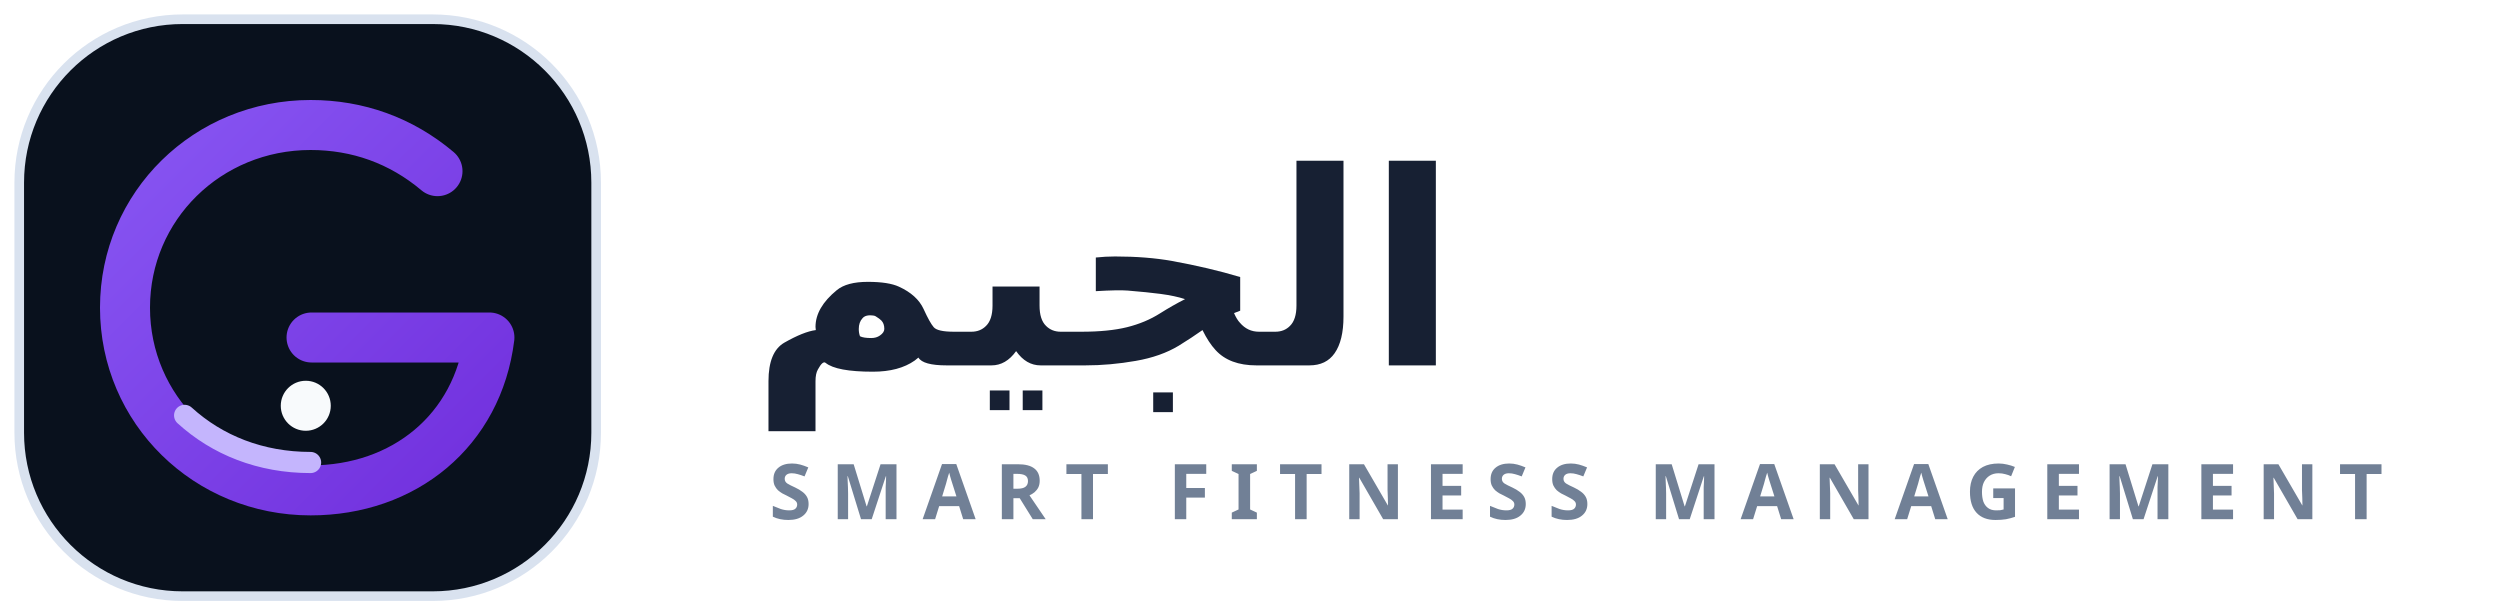
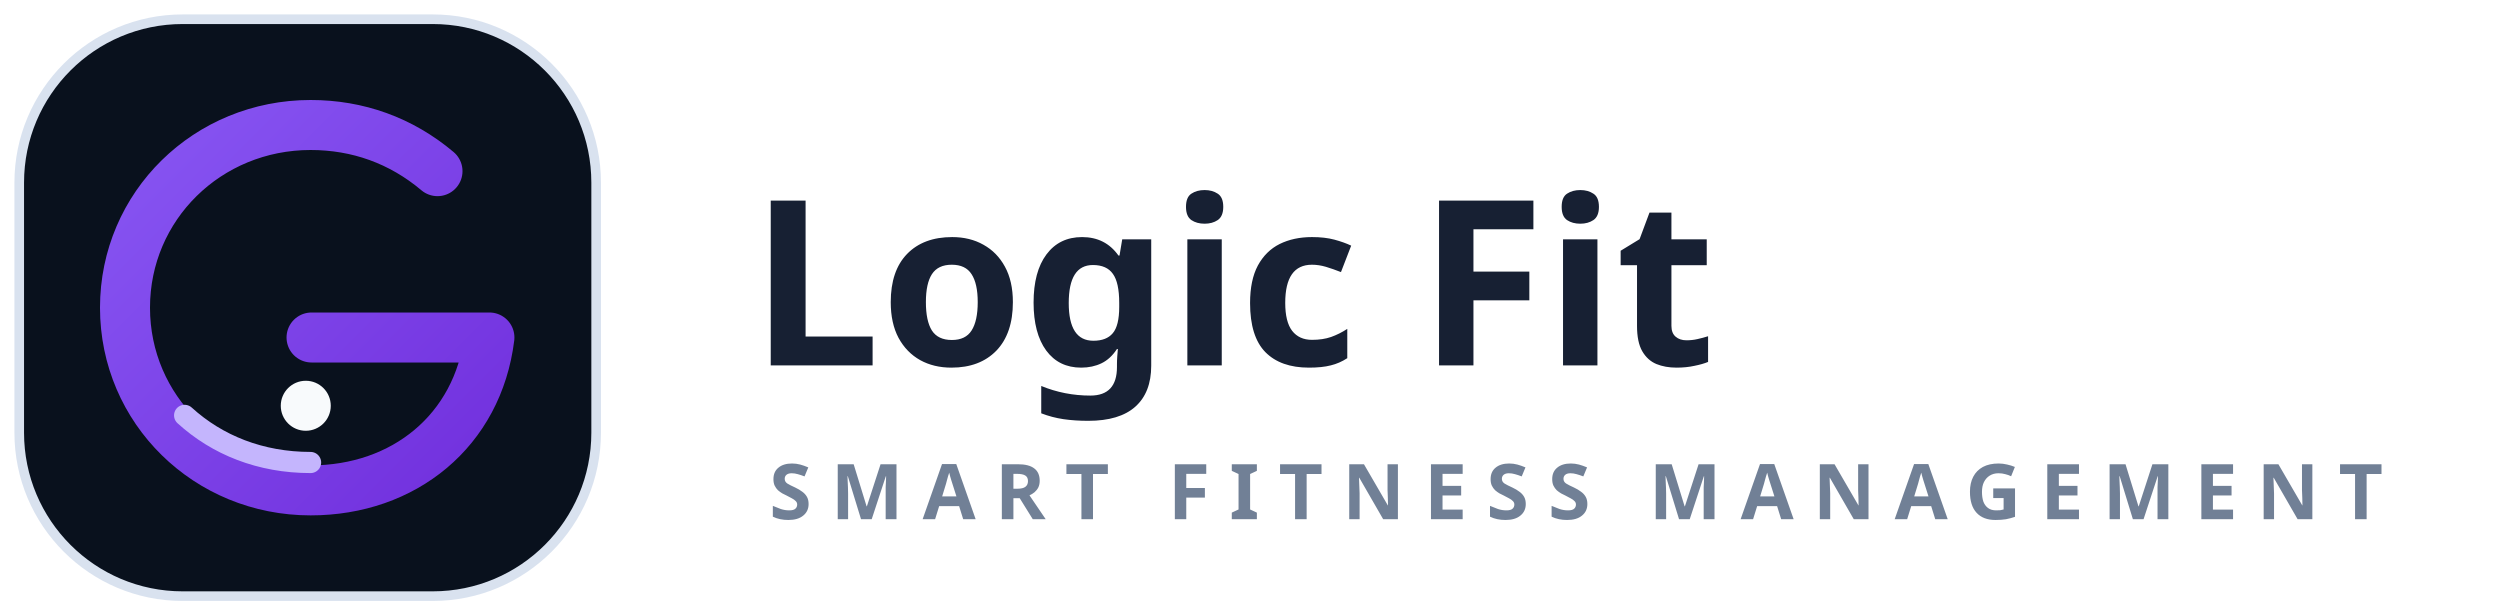
<svg xmlns="http://www.w3.org/2000/svg" viewBox="0 0 260 64" role="img" aria-labelledby="title desc">
  <defs>
    <linearGradient id="gymBrandDarkGradient" x1="7" y1="7" x2="58" y2="58" gradientUnits="userSpaceOnUse">
      <stop stop-color="#8B5CF6" />
      <stop offset="1" stop-color="#6D28D9" />
    </linearGradient>
  </defs>
  <rect x="2" y="2" width="60" height="60" rx="17" fill="#09111D" stroke="#D9E2EF" />
  <path d="M45.5 17.8C41.7 14.6 37.2 13 32.3 13 21.6 13 13 21.4 13 32s8.6 19 19.3 19c9.7 0 17.4-6.2 18.6-15.9H32.4" fill="none" stroke="url(#gymBrandDarkGradient)" stroke-width="5.2" stroke-linecap="round" stroke-linejoin="round" />
  <path d="M19.2 43.2c3.4 3.1 7.9 4.9 13.1 4.9" fill="none" stroke="#C4B5FD" stroke-width="2.2" stroke-linecap="round" />
  <circle cx="31.8" cy="42.2" r="2.6" fill="#F8FAFC" />
-   <text x="78" y="38" fill="#172033" font-family="Cairo, Tahoma, sans-serif" font-size="28" font-weight="800">الجيم</text>
+   <text x="78" y="38" fill="#172033" font-family="Cairo, Tahoma, sans-serif" font-size="24" font-weight="800">Logic Fit</text>
  <text x="80" y="54" fill="#718096" font-family="Cairo, Tahoma, sans-serif" font-size="8" font-weight="600" letter-spacing="2">SMART FITNESS MANAGEMENT</text>
</svg>
